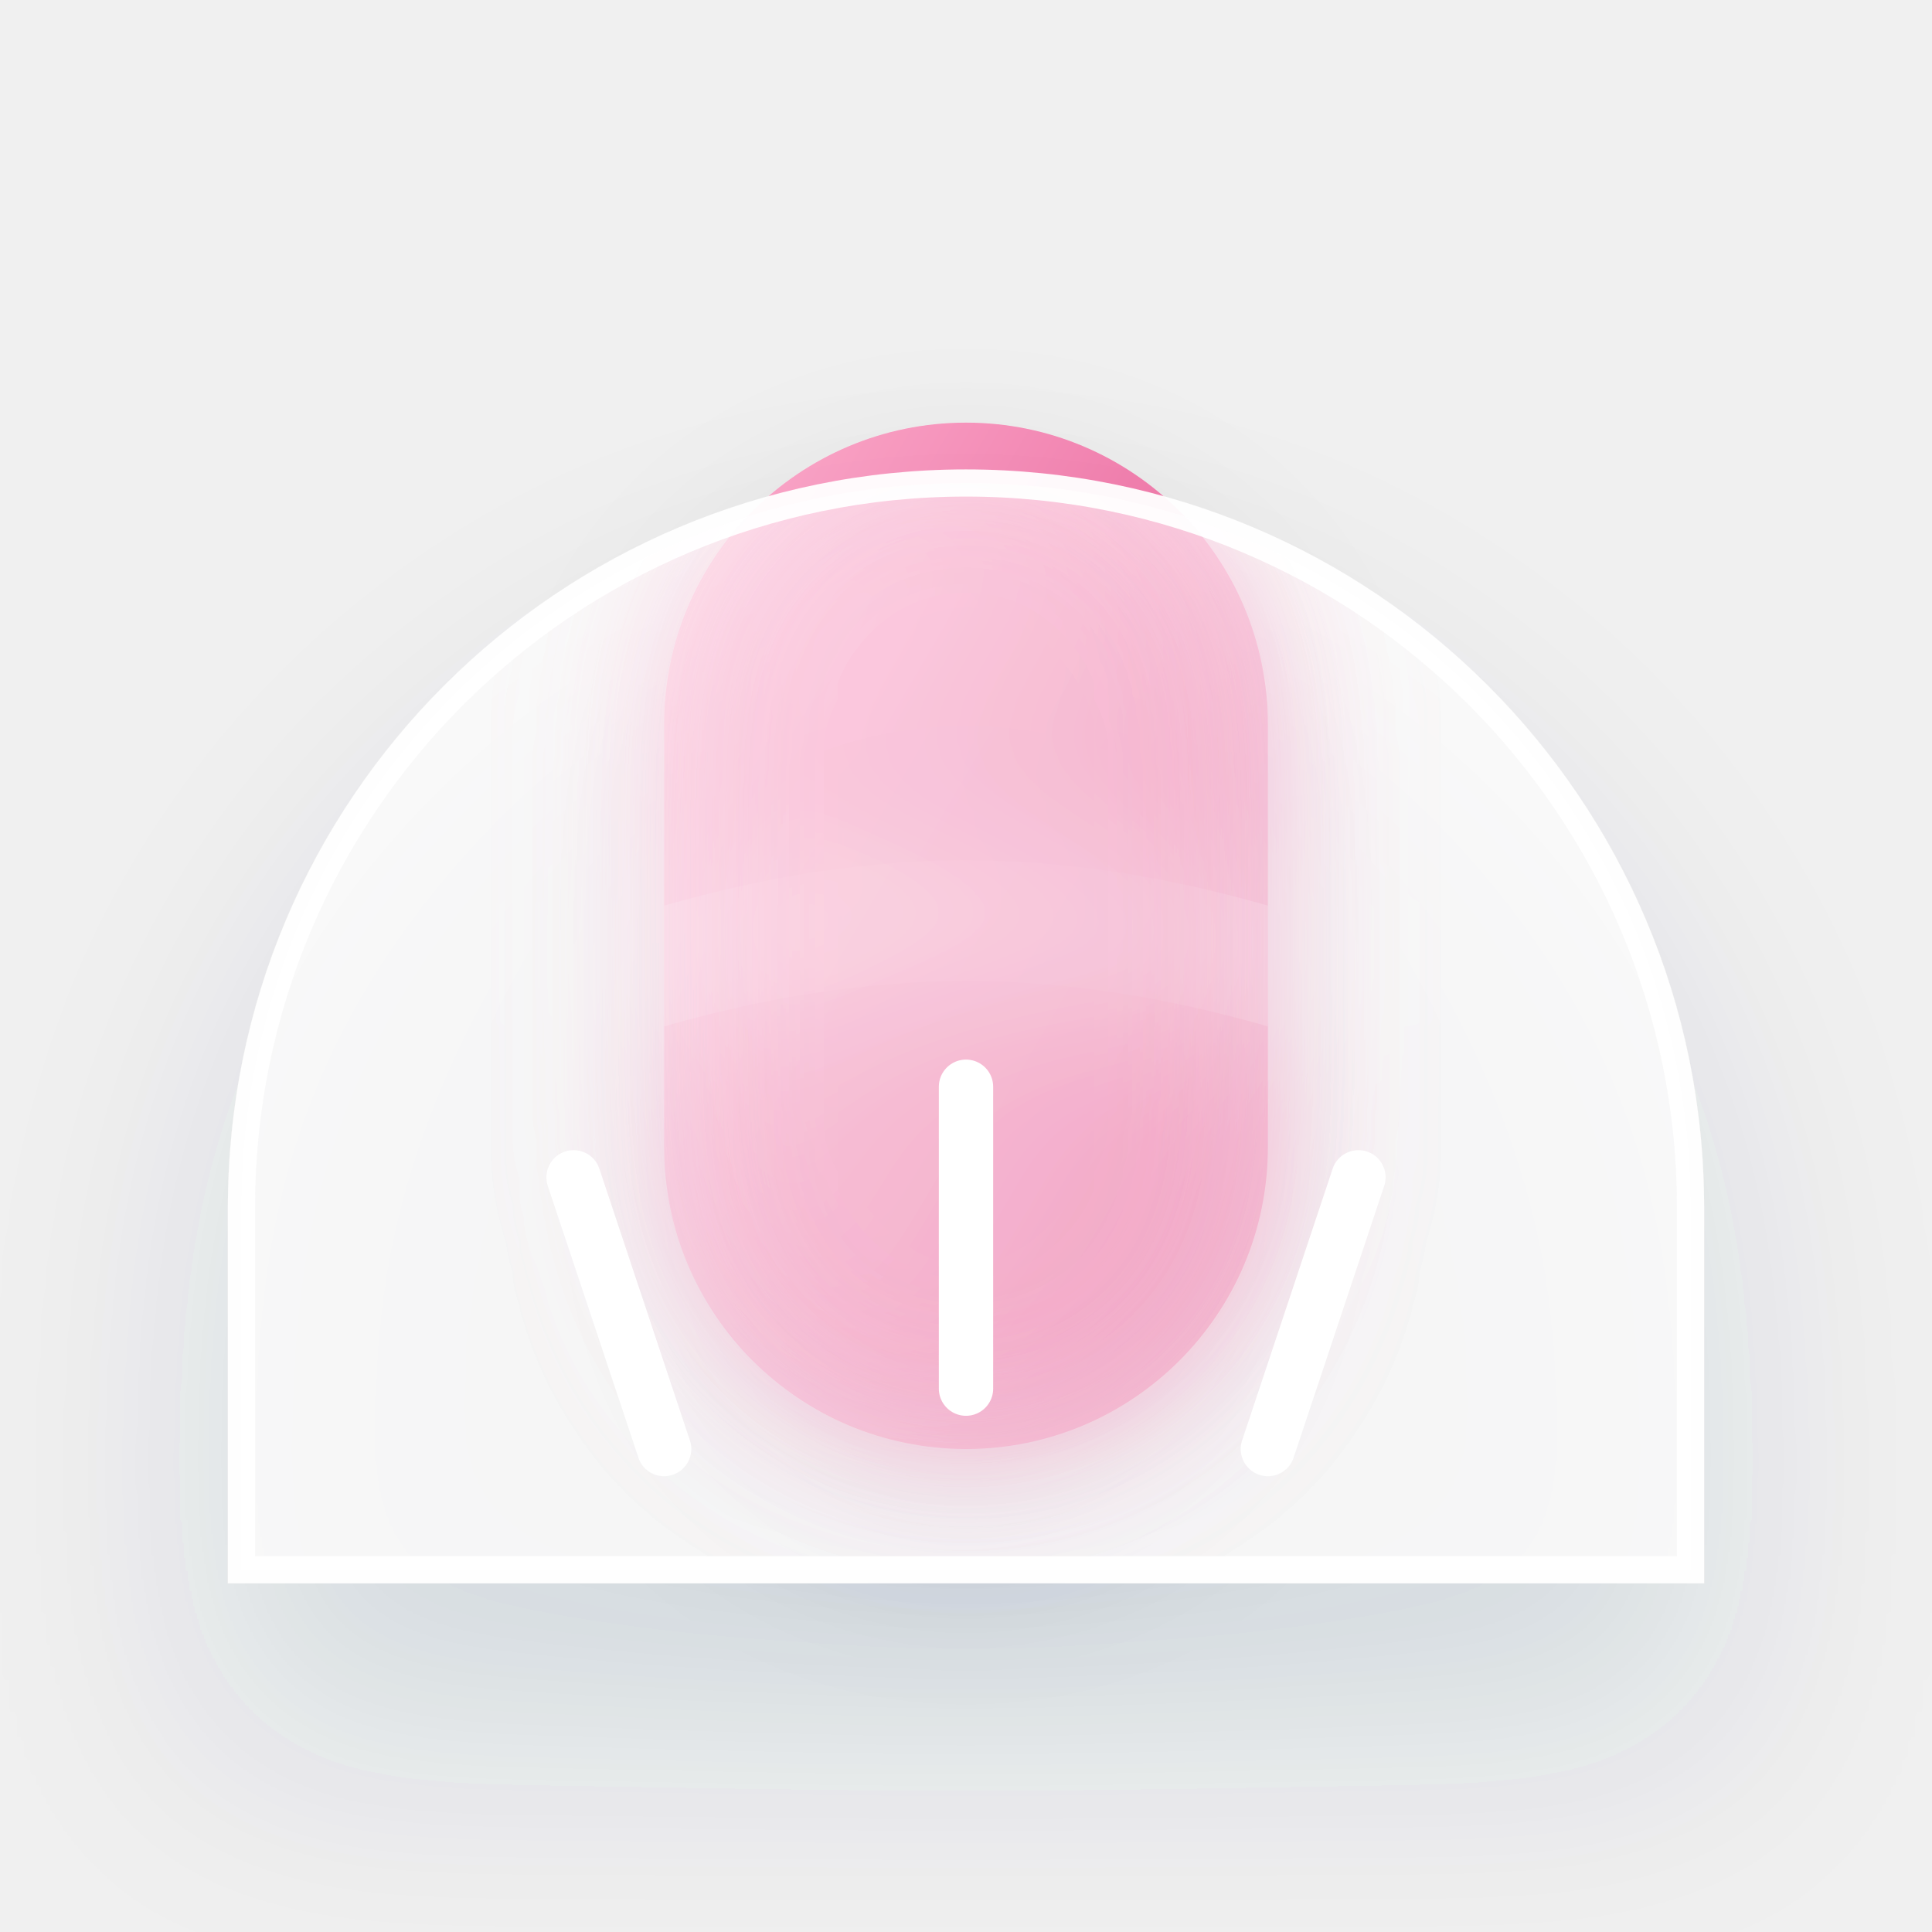
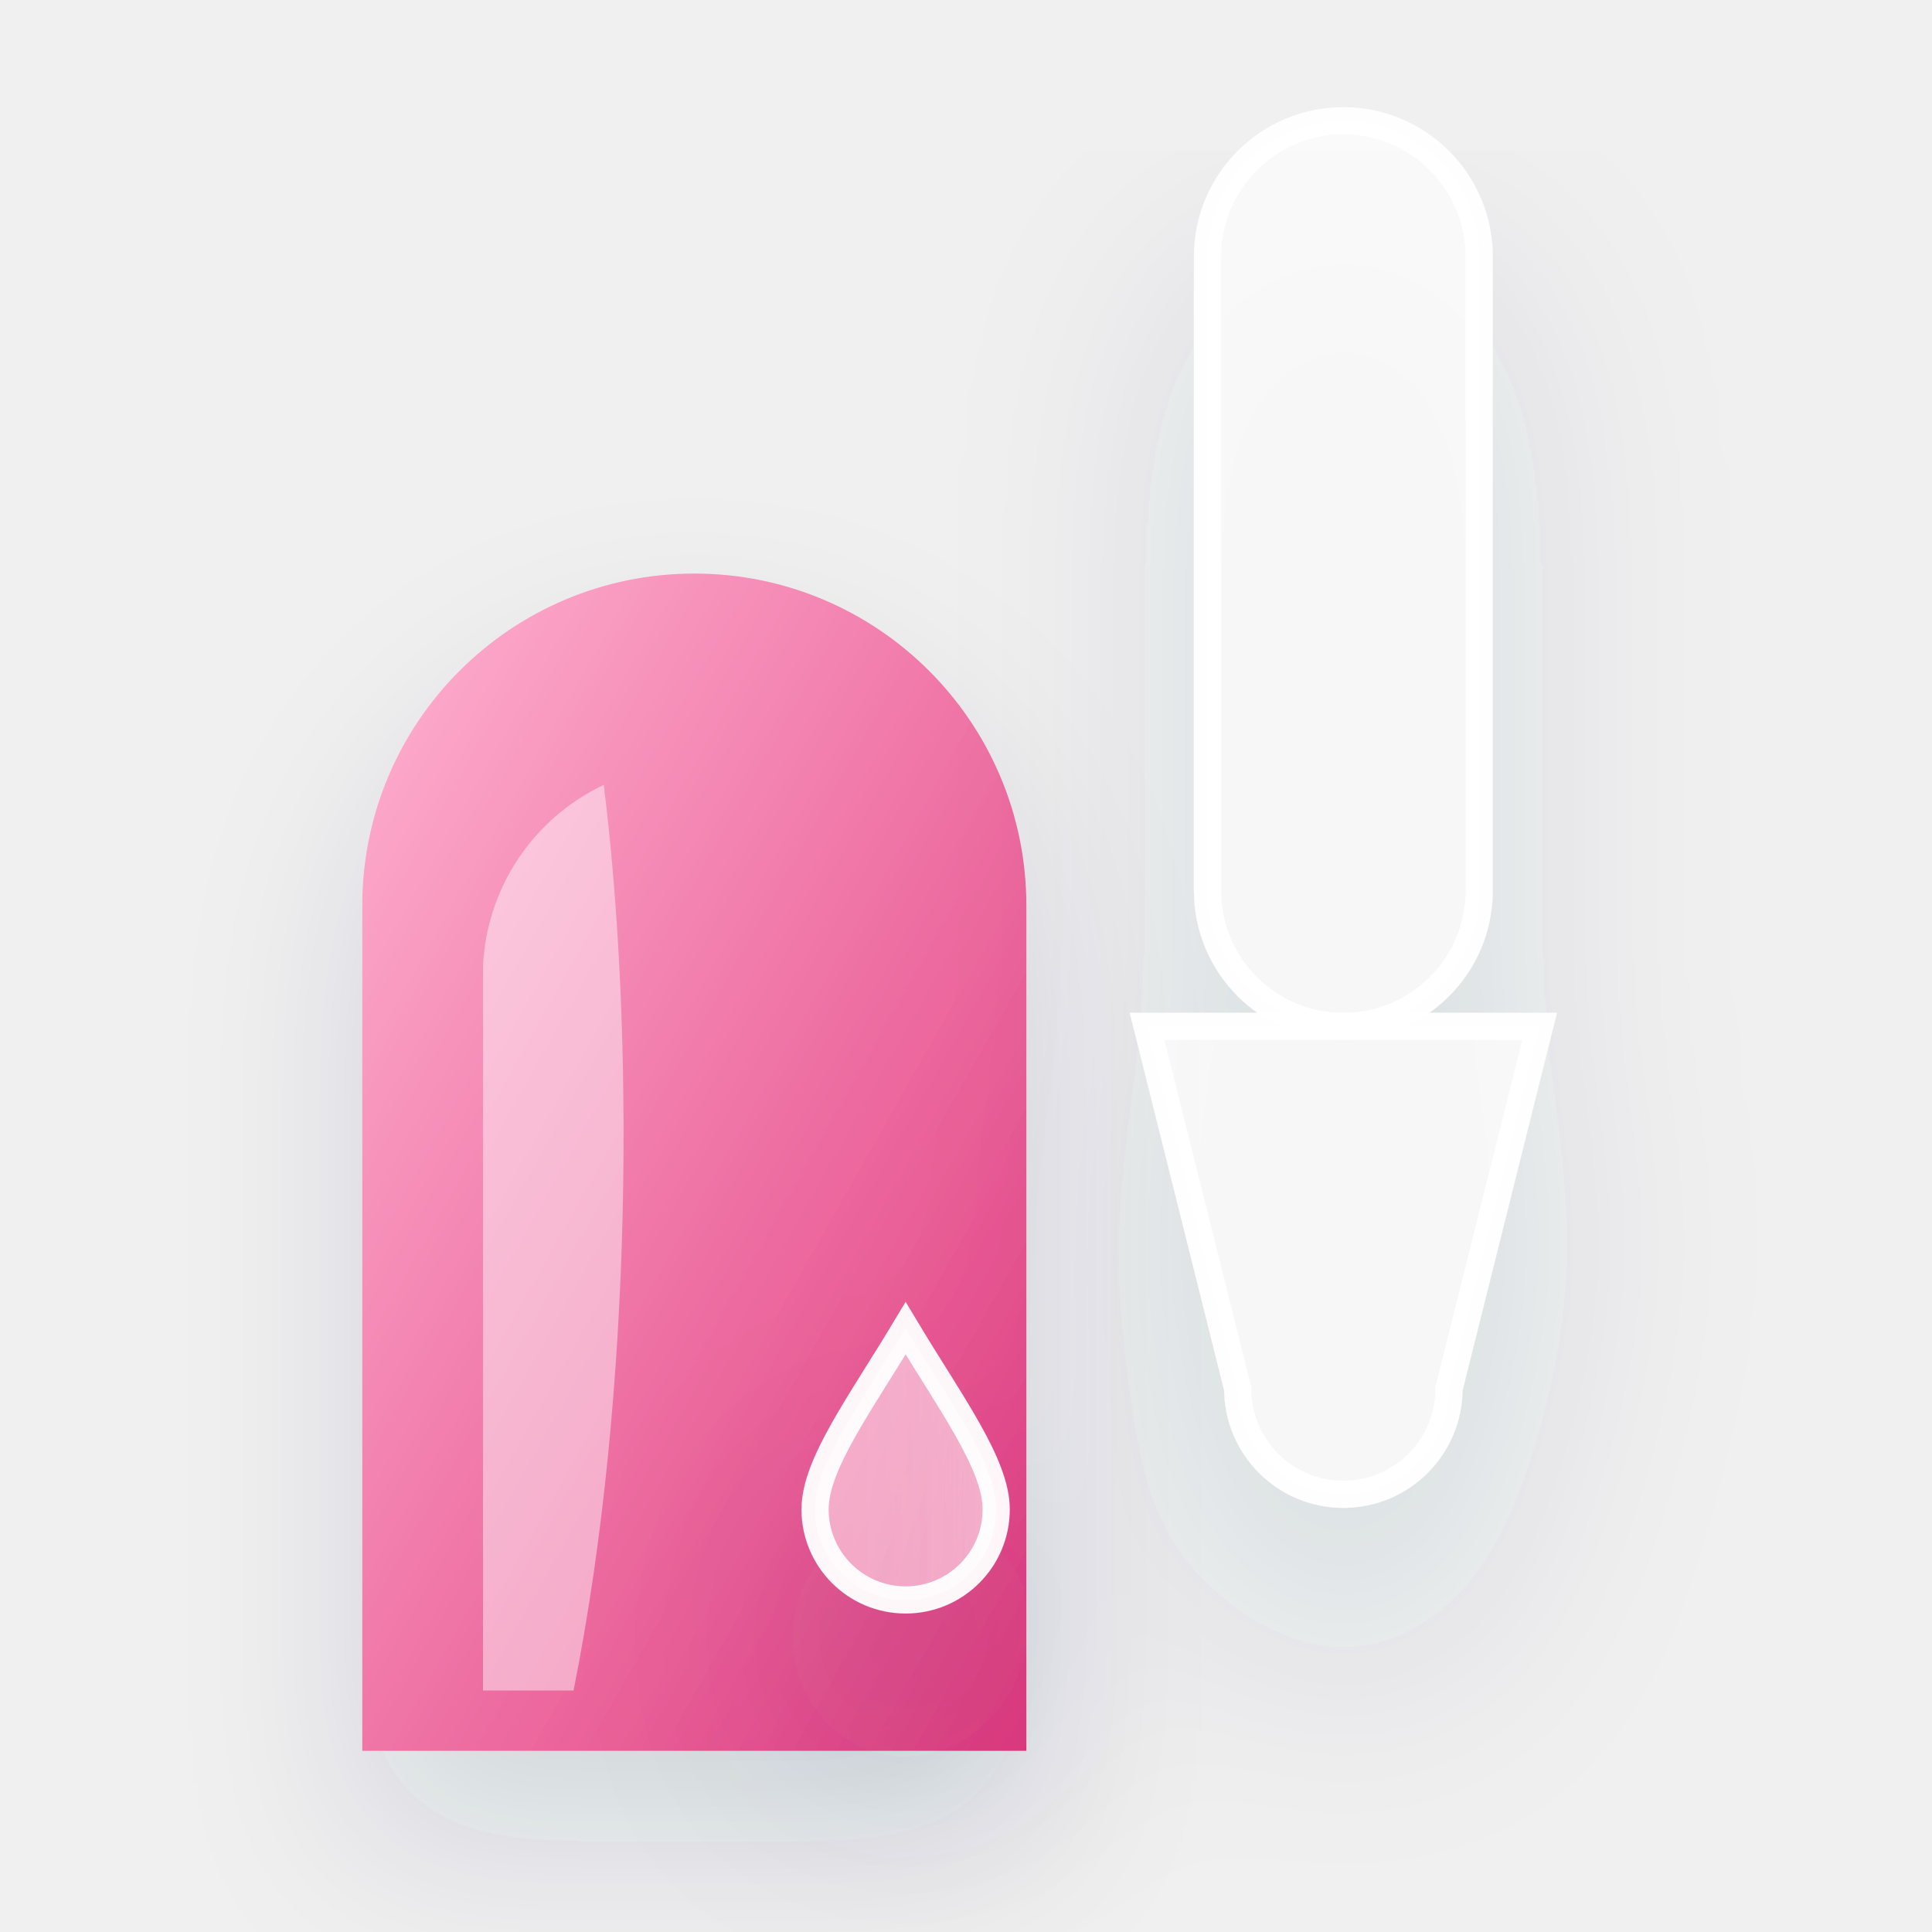
<svg xmlns="http://www.w3.org/2000/svg" xmlns:xlink="http://www.w3.org/1999/xlink" viewBox="0 0 64 64" width="64" height="64">
  <defs>
    <linearGradient id="mf-gel-nails-g" x1="0" y1="0" x2="1" y2="1">
      <stop offset="0" stop-color="#FFB3D1" />
      <stop offset="1" stop-color="#E0397E" />
    </linearGradient>
    <linearGradient id="mf-gel-nails-g2" x1="0" y1="0" x2="1" y2="1">
      <stop offset="0" stop-color="#E0397E" />
      <stop offset="1" stop-color="#A8245A" />
    </linearGradient>
    <filter id="mf-gel-nails-blur" x="-30%" y="-30%" width="160%" height="160%">
      <feGaussianBlur stdDeviation="2.4" />
    </filter>
    <filter id="mf-gel-nails-sh" x="-40%" y="-40%" width="180%" height="200%">
      <feDropShadow dx="0" dy="5" stdDeviation="4" flood-color="#1E3A5F" flood-opacity=".16" />
    </filter>
    <filter id="mf-gel-nails-sh2" x="-40%" y="-40%" width="180%" height="200%">
      <feDropShadow dx="0" dy="3" stdDeviation="3" flood-color="#1E3A5F" flood-opacity=".12" />
    </filter>
  </defs>
  <defs>
    <g id="mf-gel-nails-b">
-       <path d="M22 24a10 10 0 0 1 20 0v14a10 10 0 0 1-20 0Z" fill="url(#mf-gel-nails-g)" />
-       <path d="M22 30c7-2 13-2 20 0v4c-7-2-13-2-20 0Z" fill="#fff" fill-opacity=".35" />
+       <path d="M12 58V30a11 11 0 0 1 22 0v28Z" fill="url(#mf-gel-nails-g)" />
+       <path d="M16 56V32a7 7 0 0 1 4-6c1 8 1 20-1 30Z" fill="#fff" fill-opacity=".45" />
    </g>
    <clipPath id="mf-gel-nails-c">
-       <path d="M8 52V40a24 24 0 0 1 48 0v12Z" />
+       <path d="M44.5 4h0a4.5 4.5 0 0 1 4.5 4.5v21a4.5 4.5 0 0 1 -4.5 4.5h-0a4.5 4.5 0 0 1 -4.5 -4.5v-21a4.5 4.5 0 0 1 4.5 -4.5Z" />
+       <path d="M38 34h13l-3 12a3.5 3.5 0 0 1-7 0Z" />
+       <path d="M30 44c-1.5 2.5-3 4.5-3 6a3 3 0 0 0 6 0c0-1.5-1.5-3.5-3-6Z" />
    </clipPath>
  </defs>
  <g filter="url(#mf-gel-nails-sh2)">
    <use href="#mf-gel-nails-b" xlink:href="#mf-gel-nails-b" />
  </g>
  <g filter="url(#mf-gel-nails-sh)">
    <g clip-path="url(#mf-gel-nails-c)">
      <rect width="64" height="64" fill="#fff" fill-opacity=".35" />
      <use href="#mf-gel-nails-b" xlink:href="#mf-gel-nails-b" filter="url(#mf-gel-nails-blur)" opacity=".85" />
    </g>
-     <path d="M8 52V40a24 24 0 0 1 48 0v12Z" fill="#fff" fill-opacity=".48" />
-     <path d="M8 52V40a24 24 0 0 1 48 0v12Z" fill="none" stroke="#fff" stroke-opacity=".95" stroke-width=".9" />
-     <g fill="#fff" fill-opacity=".92">
-       <path d="M32 46V36M22 48l-3-9M42 48l3-9" fill="none" stroke="#fff" stroke-width="1.8" stroke-linecap="round" stroke-linejoin="round" />
-     </g>
+     <path d="M44.5 4h0a4.5 4.5 0 0 1 4.5 4.5v21a4.5 4.5 0 0 1 -4.5 4.5h-0a4.5 4.5 0 0 1 -4.5 -4.5v-21a4.5 4.5 0 0 1 4.5 -4.5Z" fill="#fff" fill-opacity=".48" />
+     <path d="M38 34h13l-3 12a3.5 3.5 0 0 1-7 0Z" fill="#fff" fill-opacity=".48" />
+     <path d="M30 44c-1.5 2.5-3 4.5-3 6a3 3 0 0 0 6 0c0-1.5-1.5-3.5-3-6Z" fill="#fff" fill-opacity=".48" />
+     <path d="M44.5 4h0a4.5 4.5 0 0 1 4.5 4.5v21a4.5 4.5 0 0 1 -4.5 4.5h-0a4.5 4.5 0 0 1 -4.5 -4.5v-21a4.5 4.5 0 0 1 4.5 -4.5Z" fill="none" stroke="#fff" stroke-opacity=".95" stroke-width=".9" />
+     <path d="M38 34h13l-3 12a3.5 3.5 0 0 1-7 0Z" fill="none" stroke="#fff" stroke-opacity=".95" stroke-width=".9" />
+     <path d="M30 44c-1.5 2.5-3 4.5-3 6a3 3 0 0 0 6 0c0-1.5-1.5-3.5-3-6Z" fill="none" stroke="#fff" stroke-opacity=".95" stroke-width=".9" />
+     <g fill="#fff" fill-opacity=".92" />
  </g>
</svg>
